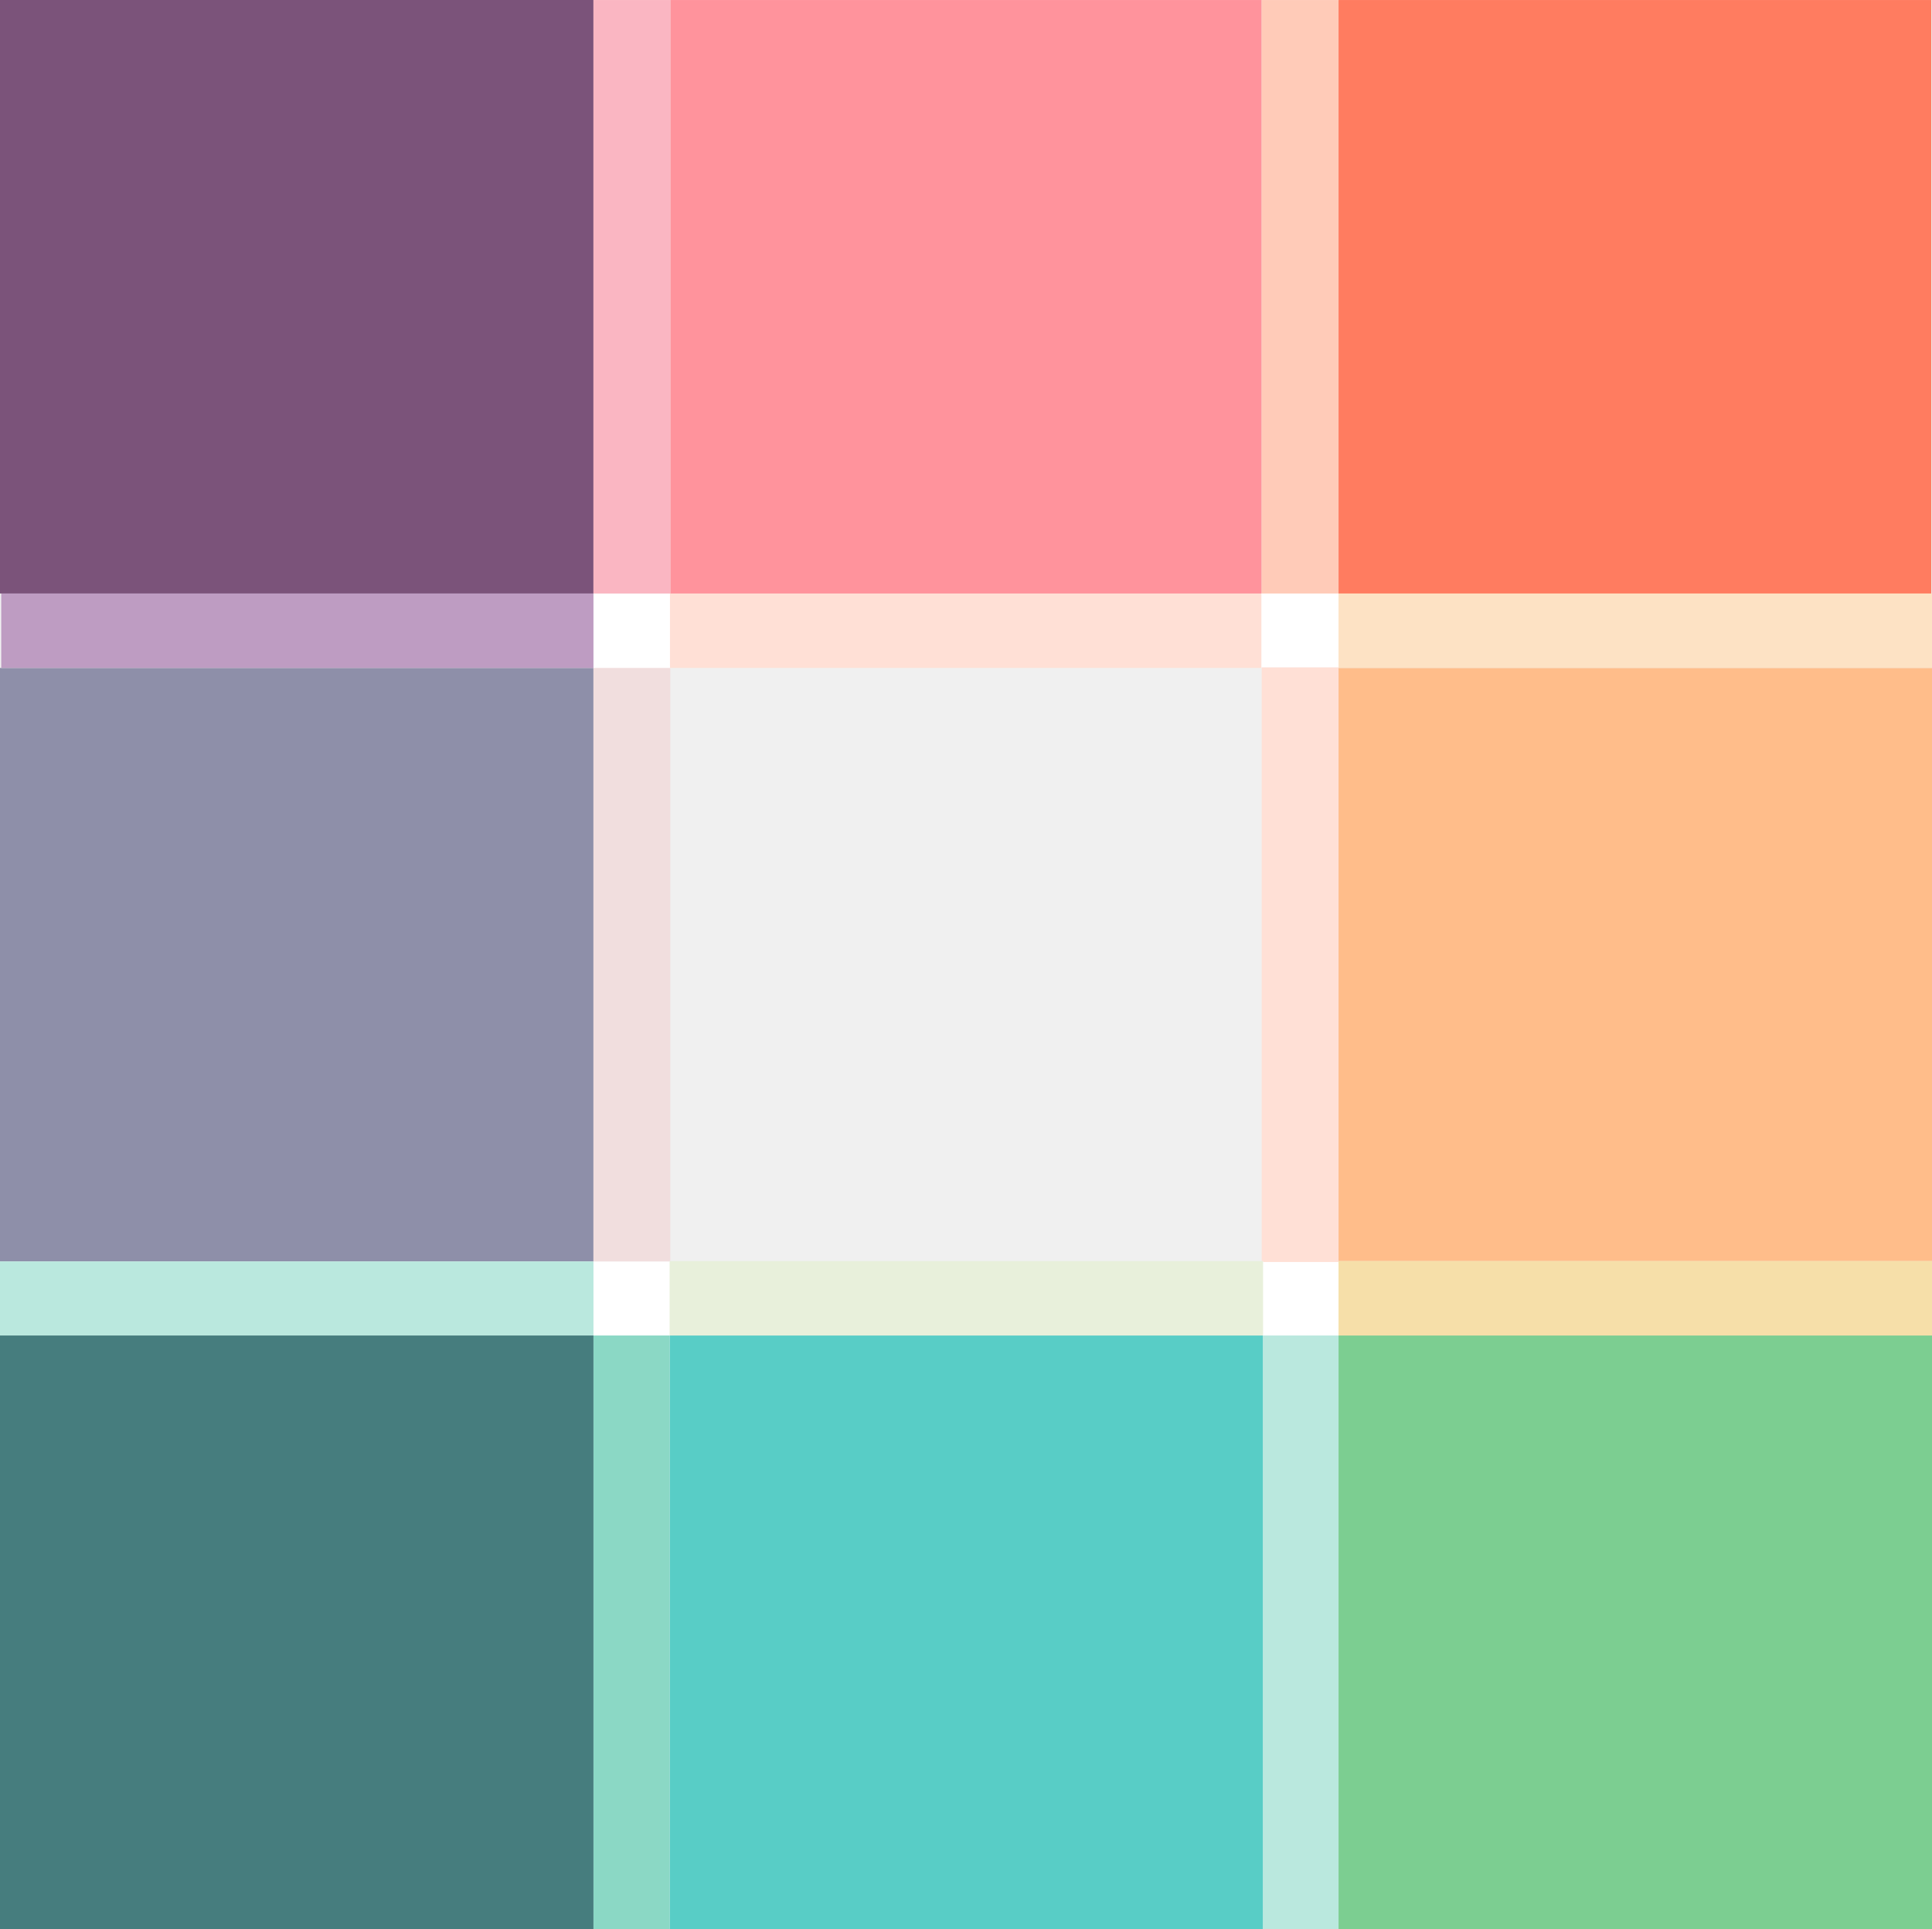
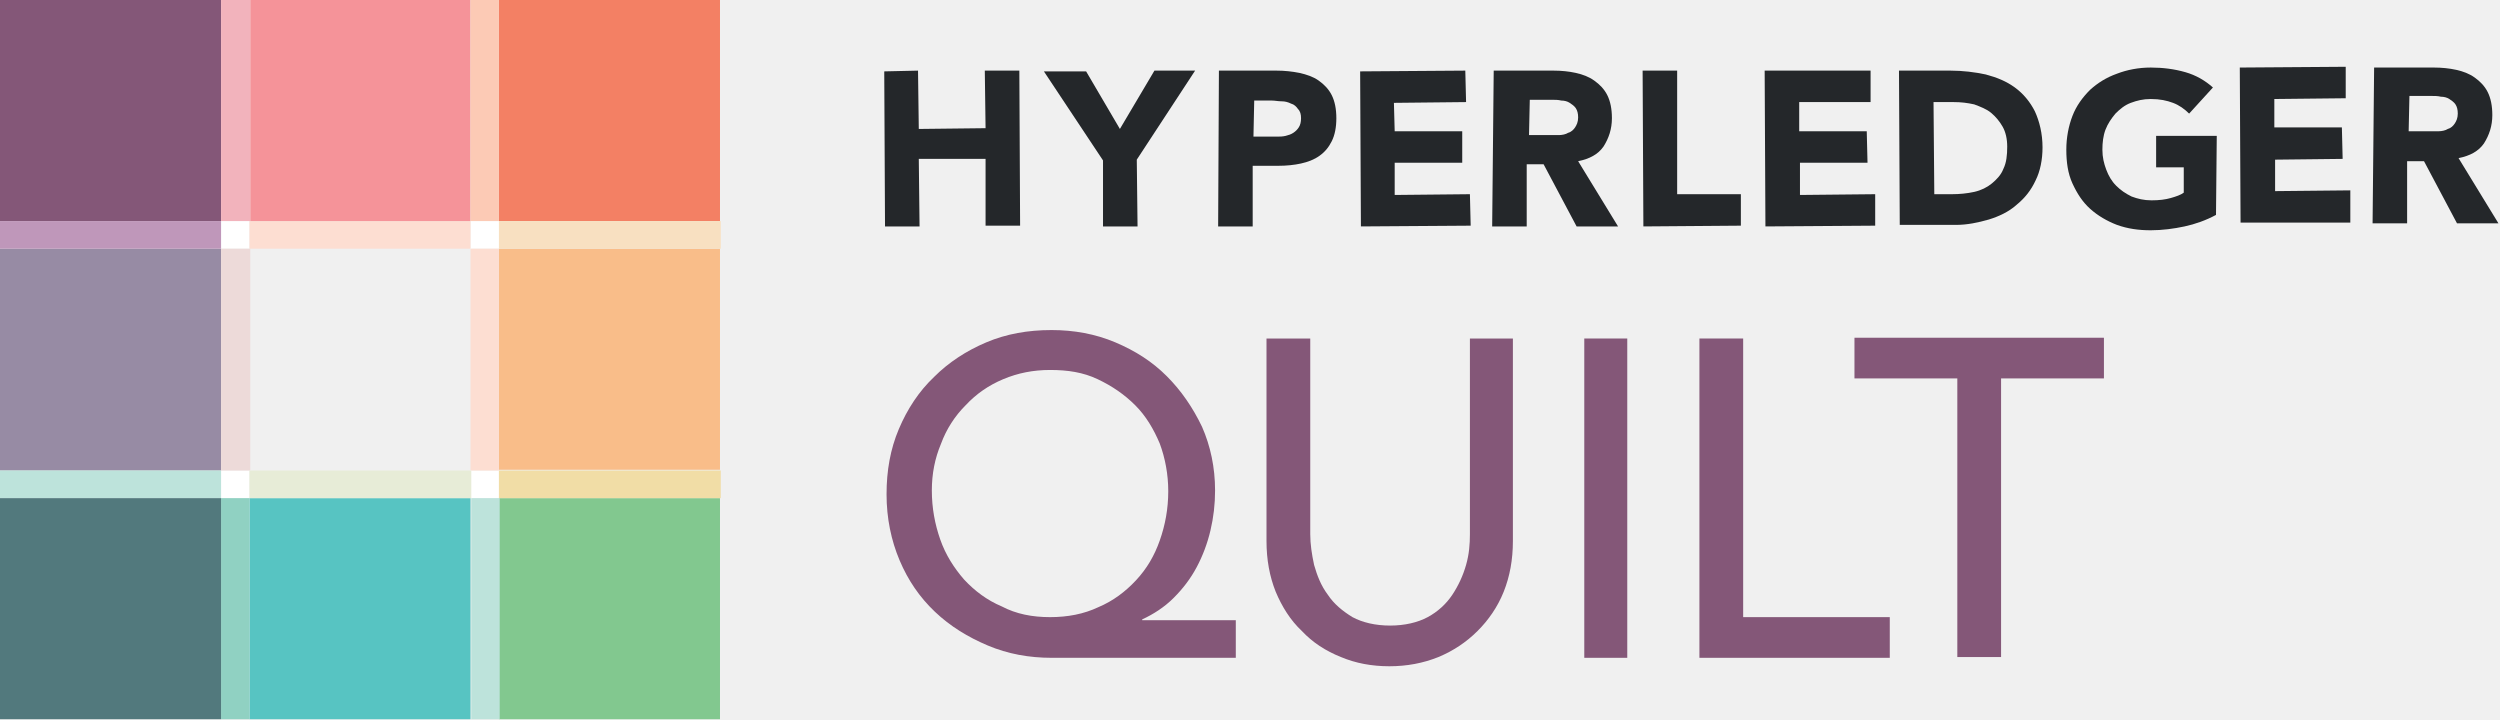
- <svg xmlns="http://www.w3.org/2000/svg" viewBox="0 308.328 176.187 175.905">
-   <defs>
-     <clipPath id="clippath24">
-       <path d="M 0 307.767 L 612 307.767 L 612 484.233 L 0 484.233 Z" style="fill: none; clip-rule: nonzero;" />
-     </clipPath>
-     <clipPath id="clippath26" style="clip-path: url(#clippath25);">
-       <path d="M 0 307.767 L 612 307.767 L 612 484.233 L 0 484.233 Z" style="fill: none; clip-rule: nonzero;" />
-     </clipPath>
-     <clipPath id="clippath25" transform="">
-       <path d="M 0.113 483.67 L 611.409 483.67 L 611.409 307.767 L 0.113 307.767 Z" style="fill: none; clip-rule: nonzero;" />
-     </clipPath>
-     <clipPath id="clippath27">
-       <path d="M 0 307.767 L 612 307.767 L 612 484.233 L 0 484.233 Z" style="fill: none; clip-rule: nonzero;" />
-     </clipPath>
-   </defs>
+ <svg xmlns="http://www.w3.org/2000/svg" version="1.1" id="Layer_1" x="0px" y="0px" viewBox="0 0 325.7 93.7" style="enable-background:new 0 0 325.7 93.7;" xml:space="preserve">
+   <style type="text/css">
+ 	.st0{fill:#FFFFFF;}
+ 	.st1{fill:#24272A;}
+ 	.st2{fill:#845778;}
+ 	.st3{fill:none;}
+ 	.st4{fill:#F38064;}
+ 	.st5{fill:#F9BD89;}
+ 	.st6{fill:#57C4C2;}
+ 	.st7{fill:#978BA4;}
+ 	.st8{fill:#90D1C2;}
+ 	.st9{fill:#BF97BA;}
+ 	.st10{fill:#BDE3DB;}
+ 	.st11{fill:#FDDED2;}
+ 	.st12{fill:#F59399;}
+ 	.st13{fill:#F2B3BC;}
+ 	.st14{fill:#FCCAB5;}
+ 	.st15{fill:#52797D;}
+ 	.st16{fill:#82C88F;}
+ 	.st17{fill:#EDDAD9;}
+ 	.st18{fill:#F8E0C1;}
+ 	.st19{fill:#F1DDA6;}
+ 	.st20{fill:#E7ECD7;}
+ </style>
  <g>
-     <path d="M 115.02 362.374 L 122.199 362.374 L 122.199 369.213 L 115.02 369.213 Z" style="fill: rgb(255, 255, 255); fill-opacity: 1; clip-path: url(#clippath24);" />
-     <path d="M 54.096 423.358 L 61.131 423.358 L 61.131 430.197 L 54.096 430.197 Z" style="fill: rgb(255, 255, 255); fill-opacity: 1; clip-path: url(#clippath24);" />
-     <path d="M 54.096 362.462 L 61.131 362.462 L 61.131 369.301 L 54.096 369.301 Z" style="fill: rgb(255, 255, 255); fill-opacity: 1; clip-path: url(#clippath24);" />
-     <path d="M 115.109 423.358 L 122.141 423.358 L 122.141 430.197 L 115.109 430.197 Z" style="fill: rgb(255, 255, 255); fill-opacity: 1; clip-path: url(#clippath24);" />
-     <path d="M 122.066 308.33 L 176.123 308.33 L 176.123 362.451 L 122.066 362.451 Z" style="fill: rgb(255, 124, 96); fill-opacity: 1; clip-path: url(#clippath26);" />
-     <path d="M 122.066 369.237 L 176.187 369.237 L 176.187 423.326 L 122.066 423.326 Z" style="fill: rgb(255, 189, 138); fill-opacity: 1; clip-path: url(#clippath26);" />
-     <path d="M 61.065 430.112 L 115.184 430.112 L 115.184 484.233 L 61.065 484.233 Z" style="fill: rgb(88, 205, 198); fill-opacity: 1; clip-path: url(#clippath26);" />
-     <path d="M 0 362.449 L 54.119 362.449 L 54.119 308.328 L 0 308.328 Z" style="fill: rgb(123, 83, 122); fill-opacity: 1; clip-path: url(#clippath26);" />
-     <path d="M 0 423.358 L 54.119 423.358 L 54.119 369.239 L 0 369.239 Z" style="fill: rgb(142, 143, 169); fill-opacity: 1; clip-path: url(#clippath26);" />
-     <path d="M 54.119 430.112 L 61.065 430.112 L 61.065 484.233 L 54.119 484.233 Z" style="fill: rgb(139, 216, 197); fill-opacity: 1; clip-path: url(#clippath26);" />
-     <path d="M 0.113 362.449 L 54.119 362.449 L 54.119 369.237 L 0.113 369.237 Z" style="fill: rgb(190, 156, 194); fill-opacity: 1; clip-path: url(#clippath26);" />
-     <path d="M 0 430.112 L 54.119 430.112 L 54.119 423.356 L 0 423.356 Z" style="fill: rgb(186, 232, 222); fill-opacity: 1; clip-path: url(#clippath26);" />
-     <path d="M 61.127 369.237 L 115.028 369.237 L 115.028 362.449 L 61.097 362.449 L 61.097 369.237 L 61.127 369.237" style="fill: rgb(255, 224, 214); fill-opacity: 1; clip-path: url(#clippath26);" />
-     <path d="M 115.028 362.449 L 115.058 362.449 L 115.058 308.33 L 61.127 308.33 L 61.127 362.449 L 115.028 362.449" style="fill: rgb(255, 147, 156); fill-opacity: 1; clip-path: url(#clippath26);" />
-     <path d="M 61.001 362.449 L 61.127 362.449 L 61.127 308.33 L 54.119 308.33 L 54.119 362.449 L 61.001 362.449" style="fill: rgb(250, 182, 194); fill-opacity: 1; clip-path: url(#clippath26);" />
-     <path d="M 115.12 362.449 L 122.066 362.449 L 122.066 308.33 L 115.058 308.33 L 115.058 362.449 L 115.12 362.449" style="fill: rgb(255, 203, 184); fill-opacity: 1; clip-path: url(#clippath26);" />
-     <path d="M 54.057 430.112 L 0 430.112 L 0 484.233 L 54.119 484.233 L 54.119 430.112 L 54.057 430.112" style="fill: rgb(70, 125, 126); fill-opacity: 1; clip-path: url(#clippath26);" />
-     <path d="M 122.066 430.112 L 176.187 430.112 L 176.187 484.233 L 122.066 484.233 Z" style="fill: rgb(124, 206, 145); fill-opacity: 1; clip-path: url(#clippath26);" />
-     <path d="M 61.065 423.326 L 61.127 423.326 L 61.127 369.237 L 54.119 369.237 L 54.119 423.358 L 61.065 423.358 L 61.065 423.326" style="fill: rgb(241, 222, 222); fill-opacity: 1; clip-path: url(#clippath26);" />
-     <path d="M 115.184 430.112 L 122.066 430.112 L 122.066 484.233 L 115.184 484.233 Z" style="fill: rgb(186, 232, 222); fill-opacity: 1; clip-path: url(#clippath26);" />
-     <path d="M 176.123 362.449 L 122.066 362.449 L 122.066 369.237 L 176.187 369.237 L 176.187 362.449 L 176.123 362.449" style="fill: rgb(253, 226, 196); fill-opacity: 1; clip-path: url(#clippath27);" />
-     <path d="M 122.066 423.409 L 122.066 430.112 L 176.187 430.112 L 176.187 423.326 L 122.066 423.326 L 122.066 423.409" style="fill: rgb(246, 223, 169); fill-opacity: 1; clip-path: url(#clippath27);" />
-     <path d="M 115.058 423.326 L 115.184 423.326 L 115.184 423.409 L 122.066 423.409 L 122.066 369.187 L 115.058 369.187 L 115.058 423.326" style="fill: rgb(255, 224, 214); fill-opacity: 1; clip-path: url(#clippath27);" />
-     <path d="M 61.065 430.112 L 115.184 430.112 L 115.184 423.326 L 61.065 423.326 Z" style="fill: rgb(232, 240, 219); fill-opacity: 1; clip-path: url(#clippath27);" />
+     <rect x="61.3" y="28.8" class="st0" width="3.8" height="3.6" />
+     <rect x="28.8" y="61.3" class="st0" width="3.7" height="3.6" />
+     <rect x="28.8" y="28.8" class="st0" width="3.7" height="3.6" />
+     <rect x="61.3" y="61.3" class="st0" width="3.7" height="3.6" />
+     <polygon class="st1" points="115.2,9.3 119.6,9.2 119.7,16.8 128.4,16.7 128.3,9.2 132.8,9.2 132.9,29.4 128.4,29.4 128.4,20.7    119.7,20.7 119.8,29.5 115.3,29.5  " />
+     <polygon class="st1" points="143.7,20.9 136,9.3 141.5,9.3 145.9,16.8 150.4,9.2 155.7,9.2 148.1,20.8 148.2,29.5 143.7,29.5  " />
+     <path class="st1" d="M158.8,9.2l7.5,0c1,0,2,0.1,3,0.3c0.9,0.2,1.8,0.5,2.5,1c0.7,0.5,1.3,1.1,1.7,1.9c0.4,0.8,0.6,1.8,0.6,3   c0,1.2-0.2,2.2-0.6,3c-0.4,0.8-0.9,1.4-1.6,1.9c-0.7,0.5-1.5,0.8-2.4,1c-0.9,0.2-1.9,0.3-3,0.3l-3.3,0l0,7.9l-4.5,0L158.8,9.2z    M163.3,17.8l3,0c0.4,0,0.8,0,1.2-0.1c0.4-0.1,0.7-0.2,1-0.4c0.3-0.2,0.5-0.4,0.7-0.7c0.2-0.3,0.3-0.7,0.3-1.2   c0-0.5-0.1-0.9-0.4-1.2c-0.2-0.3-0.5-0.6-0.9-0.7c-0.4-0.2-0.8-0.3-1.2-0.3c-0.5,0-0.9-0.1-1.3-0.1l-2.3,0L163.3,17.8z" />
+     <polygon class="st1" points="177.2,9.3 190.9,9.2 191,13.3 181.6,13.4 181.7,17.1 190.5,17.1 190.5,21.2 181.7,21.2 181.7,25.4    191.5,25.3 191.6,29.4 177.3,29.5  " />
+     <path class="st1" d="M194.6,9.2l7.8,0c1,0,2,0.1,2.9,0.3c0.9,0.2,1.7,0.5,2.4,1c0.7,0.5,1.3,1.1,1.7,1.9c0.4,0.8,0.6,1.8,0.6,3   c0,1.4-0.4,2.6-1.1,3.7c-0.7,1-1.8,1.6-3.3,1.9l5.2,8.5l-5.4,0l-4.3-8.1l-2.2,0l0,8.1l-4.5,0L194.6,9.2z M199.2,17.6l2.6,0   c0.4,0,0.8,0,1.3,0c0.4,0,0.9-0.1,1.2-0.3c0.4-0.1,0.7-0.4,0.9-0.7c0.2-0.3,0.4-0.7,0.4-1.3c0-0.5-0.1-0.9-0.3-1.2   c-0.2-0.3-0.5-0.5-0.8-0.7c-0.3-0.2-0.7-0.3-1.1-0.3c-0.4-0.1-0.8-0.1-1.2-0.1l-2.9,0L199.2,17.6z" />
+     <polygon class="st1" points="214,9.2 218.5,9.2 218.5,25.3 226.8,25.3 226.8,29.4 214.1,29.5  " />
+     <polygon class="st1" points="229.9,9.2 243.7,9.2 243.7,13.3 234.4,13.3 234.4,17.1 243.2,17.1 243.3,21.2 234.5,21.2 234.5,25.4    244.3,25.3 244.3,29.4 230,29.5  " />
+     <path class="st1" d="M247.4,9.2l6.7,0c1.6,0,3.2,0.2,4.6,0.5c1.5,0.4,2.7,0.9,3.8,1.7c1.1,0.8,2,1.9,2.6,3.1c0.6,1.3,1,2.9,1,4.7   c0,1.6-0.3,3.1-0.9,4.3c-0.6,1.3-1.4,2.3-2.5,3.2c-1,0.9-2.3,1.5-3.6,1.9c-1.4,0.4-2.8,0.7-4.3,0.7l-7.3,0L247.4,9.2z M252,25.3   l2.3,0c1,0,2-0.1,2.9-0.3c0.9-0.2,1.7-0.6,2.3-1.1c0.6-0.5,1.2-1.1,1.5-1.9c0.4-0.8,0.5-1.8,0.5-2.9c0-1-0.2-1.9-0.6-2.6   c-0.4-0.7-0.9-1.3-1.5-1.8c-0.6-0.5-1.4-0.8-2.2-1.1c-0.9-0.2-1.7-0.3-2.7-0.3l-2.6,0L252,25.3z" />
+     <path class="st1" d="M288.7,28c-1.3,0.7-2.7,1.2-4.1,1.5c-1.4,0.3-2.9,0.5-4.4,0.5c-1.6,0-3-0.2-4.4-0.7c-1.3-0.5-2.5-1.2-3.5-2.1   c-1-0.9-1.7-2-2.3-3.3c-0.6-1.3-0.8-2.8-0.8-4.4c0-1.6,0.3-3.1,0.8-4.4c0.5-1.3,1.3-2.4,2.3-3.4c1-0.9,2.1-1.6,3.5-2.1   c1.3-0.5,2.8-0.8,4.4-0.8c1.6,0,3.1,0.2,4.5,0.6c1.4,0.4,2.6,1.1,3.6,2l-3.1,3.4c-0.6-0.6-1.3-1.1-2.1-1.4   c-0.8-0.3-1.7-0.5-2.9-0.5c-1,0-1.8,0.2-2.6,0.5c-0.8,0.3-1.4,0.8-2,1.4c-0.5,0.6-1,1.3-1.3,2.1c-0.3,0.8-0.4,1.7-0.4,2.6   c0,1,0.2,1.8,0.5,2.6c0.3,0.8,0.7,1.5,1.3,2.1c0.6,0.6,1.2,1,2,1.4c0.8,0.3,1.6,0.5,2.6,0.5c1,0,1.8-0.1,2.5-0.3   c0.7-0.2,1.3-0.4,1.7-0.7l0-3.3l-3.6,0l0-4.1l7.9,0L288.7,28z" />
+     <polygon class="st1" points="291.8,8.8 305.6,8.7 305.6,12.8 296.3,12.9 296.3,16.6 305.1,16.6 305.2,20.7 296.4,20.8 296.4,24.9    306.2,24.8 306.2,29 291.9,29  " />
+     <path class="st1" d="M309.3,8.8l7.8,0c1,0,2,0.1,2.9,0.3c0.9,0.2,1.7,0.5,2.4,1c0.7,0.5,1.3,1.1,1.7,1.9c0.4,0.8,0.6,1.8,0.6,3   c0,1.4-0.4,2.6-1.1,3.7c-0.7,1-1.8,1.6-3.3,1.9l5.2,8.5l-5.4,0l-4.3-8.1l-2.2,0l0,8.1l-4.5,0L309.3,8.8z M313.8,17.1l2.6,0   c0.4,0,0.8,0,1.3,0c0.4,0,0.9-0.1,1.2-0.3c0.4-0.1,0.7-0.4,0.9-0.7c0.2-0.3,0.4-0.7,0.4-1.3c0-0.5-0.1-0.9-0.3-1.2   c-0.2-0.3-0.5-0.5-0.8-0.7c-0.3-0.2-0.7-0.3-1.1-0.3c-0.4-0.1-0.8-0.1-1.2-0.1l-2.9,0L313.8,17.1z" />
+     <g>
+       <path class="st2" d="M161,85.7h-24c-2.9,0-5.7-0.5-8.3-1.6c-2.6-1.1-4.9-2.5-6.9-4.4c-2-1.9-3.5-4.1-4.6-6.7    c-1.1-2.6-1.7-5.5-1.7-8.6c0-3.1,0.5-5.9,1.6-8.5c1.1-2.6,2.6-4.9,4.6-6.8c1.9-1.9,4.2-3.4,6.8-4.5c2.6-1.1,5.4-1.6,8.5-1.6    c2.9,0,5.7,0.5,8.3,1.6c2.6,1.1,4.8,2.5,6.7,4.4c1.9,1.9,3.4,4.1,4.6,6.6c1.1,2.5,1.7,5.3,1.7,8.3c0,1.8-0.2,3.5-0.6,5.2    c-0.4,1.7-1,3.3-1.8,4.8c-0.8,1.5-1.8,2.8-3,4c-1.2,1.2-2.6,2.1-4.1,2.8v0.1H161V85.7z M136.8,80.4c2.3,0,4.4-0.4,6.3-1.3    c1.9-0.8,3.5-2,4.9-3.5c1.4-1.5,2.4-3.2,3.1-5.2c0.7-2,1.1-4.1,1.1-6.4c0-2.2-0.4-4.3-1.1-6.2c-0.8-1.9-1.8-3.6-3.2-5    s-3-2.5-4.9-3.4s-3.9-1.2-6.2-1.2c-2.2,0-4.2,0.4-6.1,1.2c-1.9,0.8-3.5,1.9-4.9,3.4c-1.4,1.4-2.5,3.1-3.2,5    c-0.8,1.9-1.2,3.9-1.2,6.1c0,2.3,0.4,4.4,1.1,6.4c0.7,2,1.8,3.7,3.1,5.2c1.4,1.5,3,2.7,4.9,3.5C132.4,80,134.5,80.4,136.8,80.4z" />
+       <path class="st2" d="M170.7,44.1v25.5c0,1.3,0.2,2.6,0.5,4c0.4,1.4,0.9,2.7,1.8,3.9c0.8,1.2,1.9,2.1,3.2,2.9    c1.3,0.7,3,1.1,4.9,1.1s3.6-0.4,4.9-1.1c1.3-0.7,2.4-1.7,3.2-2.9c0.8-1.2,1.4-2.5,1.8-3.9c0.4-1.4,0.5-2.7,0.5-4V44.1h5.6v26.4    c0,2.4-0.4,4.6-1.2,6.6c-0.8,2-2,3.7-3.4,5.1c-1.5,1.5-3.2,2.6-5.1,3.4c-2,0.8-4.1,1.2-6.4,1.2s-4.4-0.4-6.3-1.2    c-2-0.8-3.7-1.9-5.1-3.4c-1.5-1.4-2.6-3.2-3.4-5.1c-0.8-2-1.2-4.2-1.2-6.6V44.1H170.7z" />
+       <path class="st2" d="M206.4,44.1h5.6v41.6h-5.6V44.1z" />
+       <path class="st2" d="M221.5,44.1h5.6v36.3h19.1v5.3h-24.8V44.1z" />
+       <path class="st2" d="M255,49.3h-13.4v-5.3h32.5v5.3h-13.4v36.3H255V49.3z" />
+     </g>
+     <g>
+       <polygon class="st3" points="61.3,28.8 61.3,28.8 61.3,28.8 61.3,32.4 32.6,32.4 32.6,61.3 61.3,61.3 61.3,32.4 65,32.4 65,28.8     65,28.8   " />
+       <polygon class="st3" points="61.4,64.9 65,64.9 65,61.4 65,61.3 61.4,61.3   " />
+       <polygon class="st3" points="32.5,28.8 32.5,28.8 28.8,28.8 28.8,32.4 32.5,32.4   " />
+       <rect x="28.8" y="61.3" class="st3" width="3.7" height="3.6" />
+       <rect x="65" y="0" class="st4" width="28.8" height="28.8" />
+       <rect x="65" y="32.4" class="st5" width="28.8" height="28.8" />
+       <rect x="32.5" y="64.9" class="st6" width="28.8" height="28.8" />
+       <polygon class="st2" points="28.8,0 0,0 0,28.8 0,28.8 28.8,28.8   " />
+       <polygon class="st7" points="28.8,32.4 0,32.4 0,32.4 0,61.3 28.8,61.3   " />
+       <rect x="28.8" y="64.9" class="st8" width="3.7" height="28.8" />
+       <rect x="0" y="28.8" class="st9" width="28.8" height="3.6" />
+       <polygon class="st10" points="28.8,64.9 28.8,61.3 0,61.3 0,64.9 28.8,64.9   " />
+       <polygon class="st11" points="32.6,32.4 61.3,32.4 61.3,28.8 32.6,28.8 32.5,28.8 32.5,32.4   " />
+       <polygon class="st12" points="61.3,28.8 61.3,28.8 61.3,0 32.6,0 32.6,28.8   " />
+       <polygon class="st13" points="32.5,28.8 32.5,28.8 32.6,28.8 32.6,0 32.5,0 28.8,0 28.8,28.8   " />
+       <polygon class="st14" points="61.3,28.8 65,28.8 65,28.8 65,0 65,0 61.3,0 61.3,0 61.3,28.8   " />
+       <polygon class="st15" points="28.8,64.9 0,64.9 0,93.7 28.8,93.7 28.8,93.7 28.8,64.9   " />
+       <rect x="65" y="64.9" class="st16" width="28.8" height="28.8" />
+       <polygon class="st17" points="32.5,61.3 32.6,61.3 32.6,32.4 32.5,32.4 28.8,32.4 28.8,61.3 32.5,61.3   " />
+       <rect x="61.4" y="64.9" class="st10" width="3.7" height="28.8" />
+       <polygon class="st18" points="93.8,28.8 65,28.8 65,32.4 65,32.4 93.9,32.4 93.9,28.8   " />
+       <polygon class="st19" points="65,61.3 65,61.4 65,64.9 93.9,64.9 93.9,61.4 93.9,61.3 65,61.3   " />
+       <polygon class="st11" points="61.3,61.3 61.4,61.3 61.4,61.3 65,61.3 65,61.3 65,32.4 65,32.4 61.3,32.4   " />
+       <polygon class="st20" points="61.4,61.3 61.3,61.3 32.6,61.3 32.5,61.3 32.5,61.3 32.5,64.9 61.4,64.9 61.4,61.3   " />
+     </g>
  </g>
</svg>
